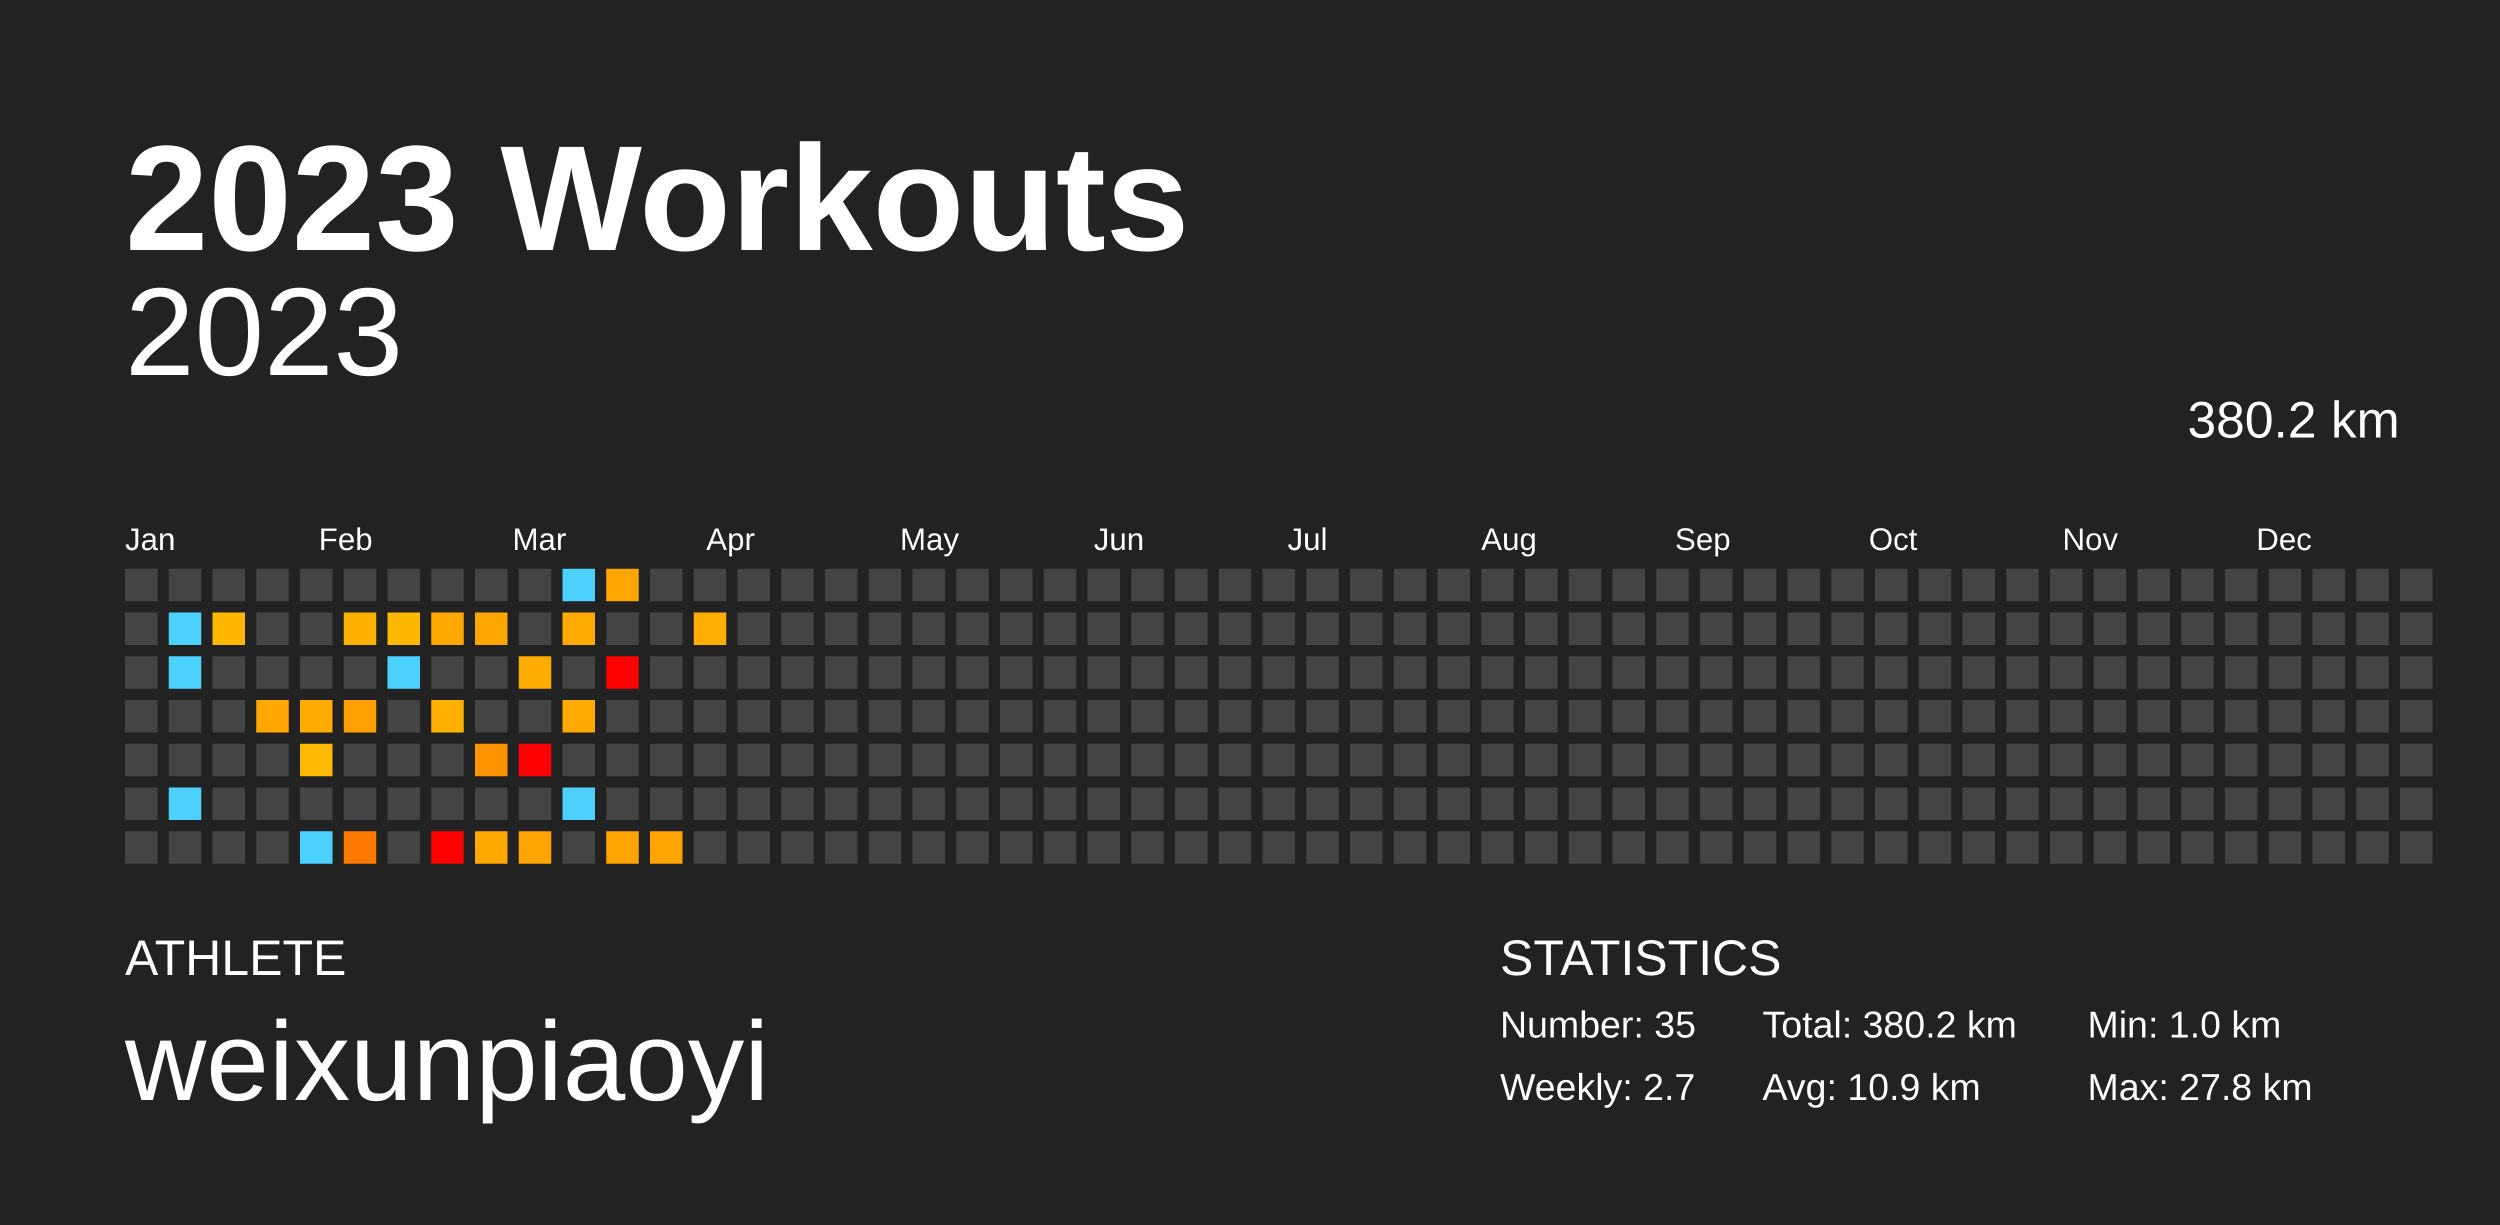
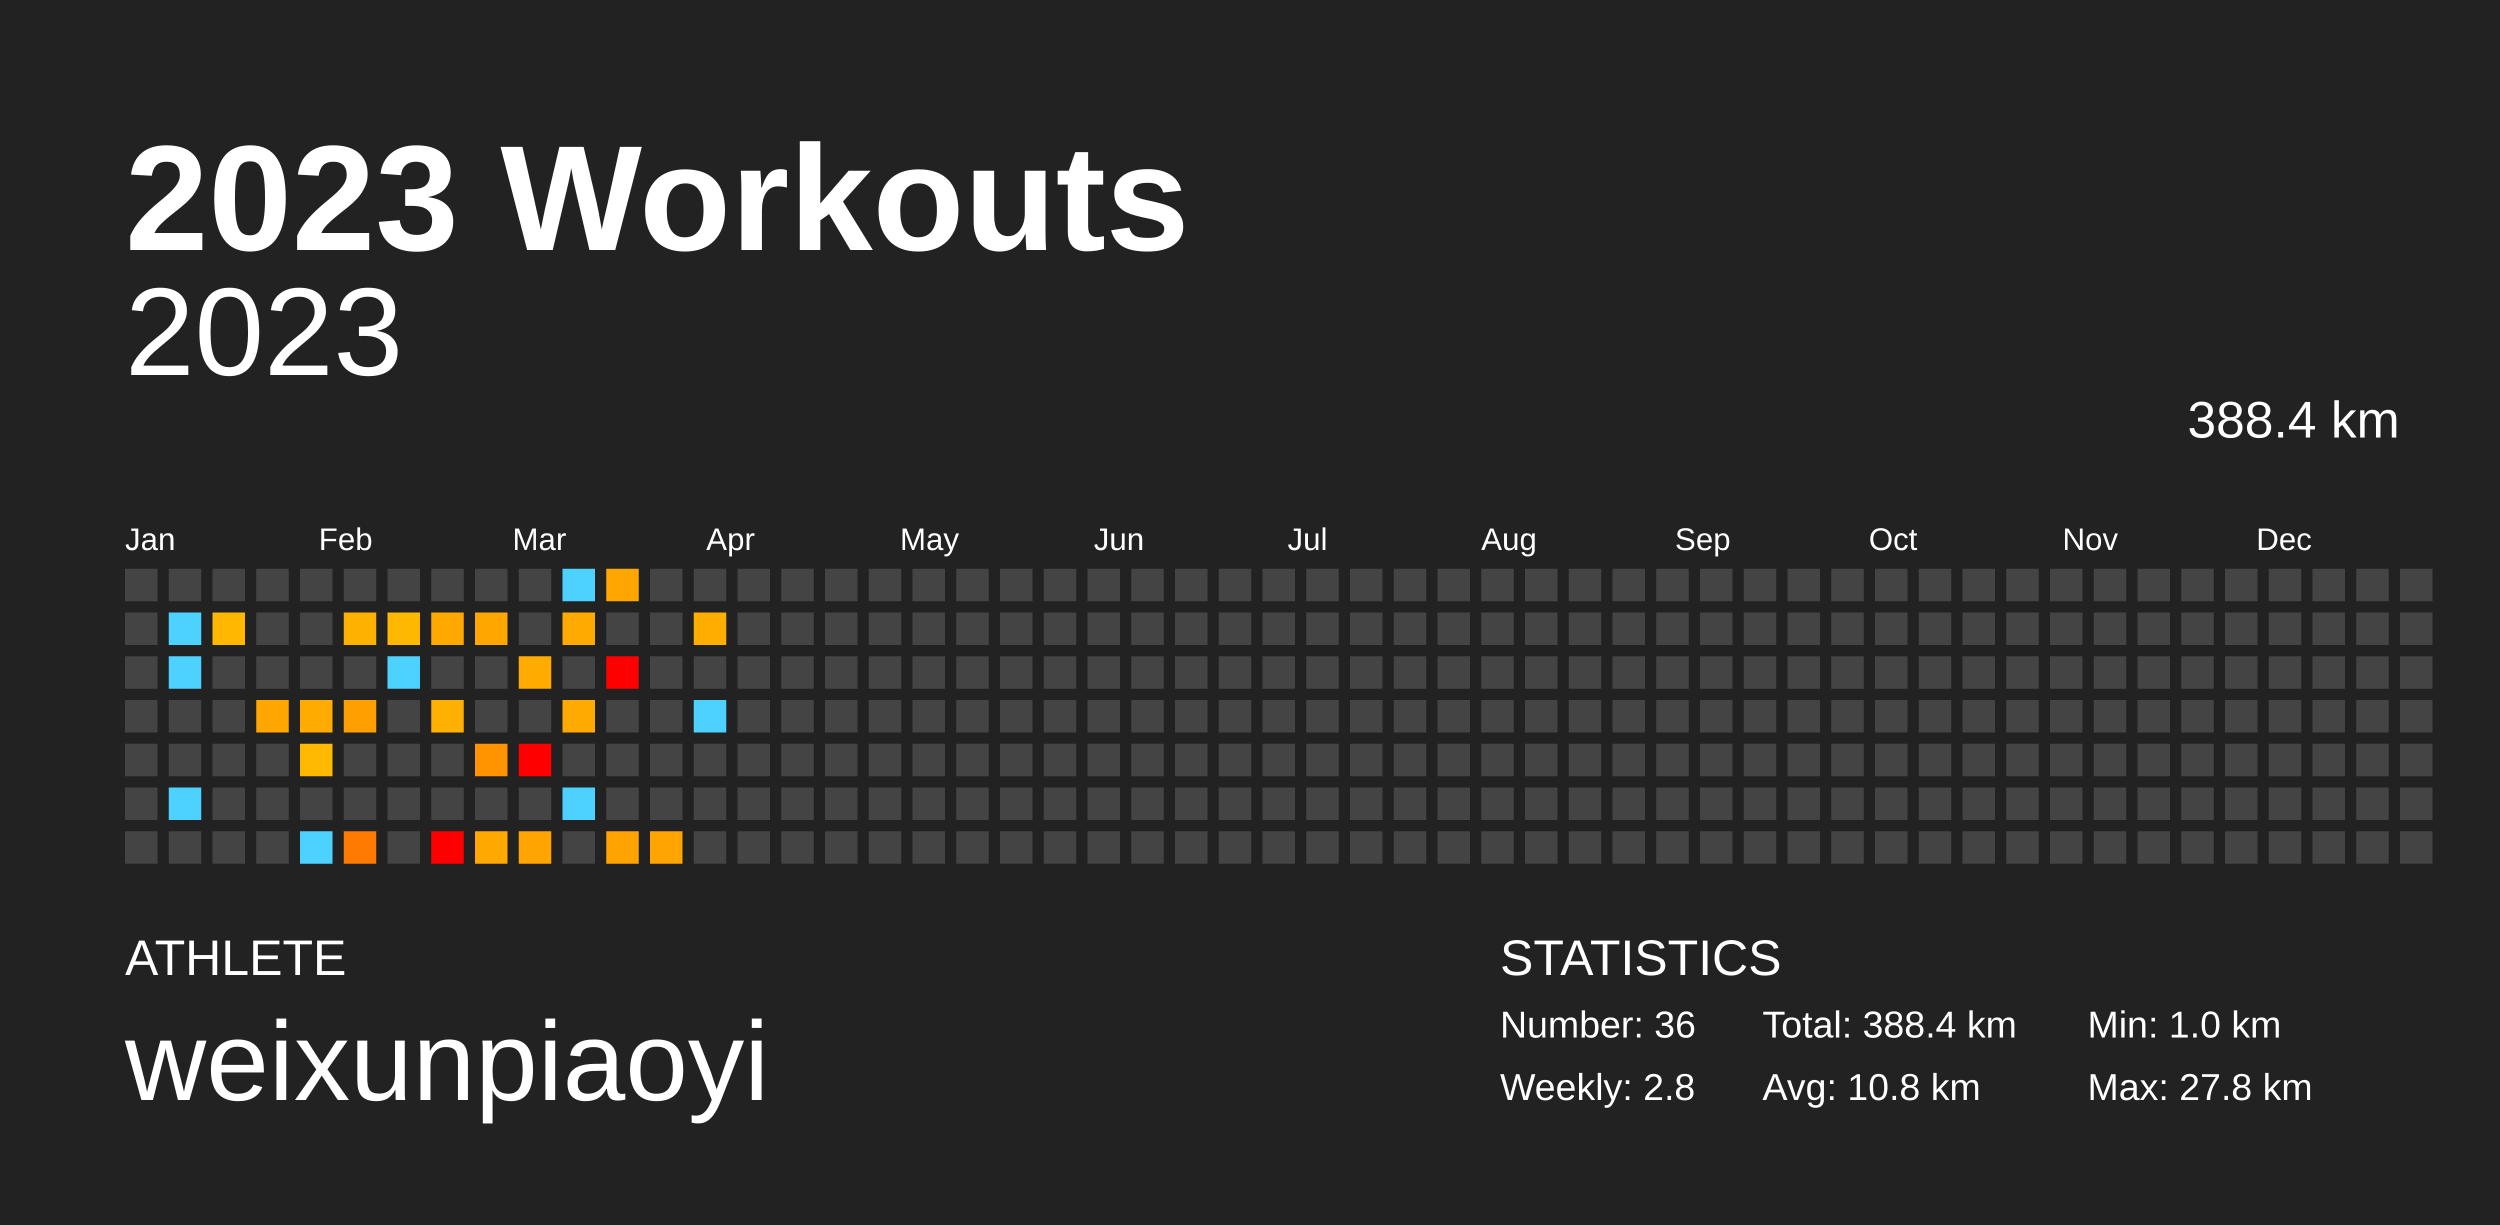
<svg xmlns="http://www.w3.org/2000/svg" baseProfile="full" height="98mm" version="1.1" viewBox="0,0,200,98" width="200mm">
  <defs />
  <rect fill="#222222" height="98" width="200" x="0" y="0" />
  <text fill="#FFFFFF" style="font-size:12px; font-family:Arial; font-weight:bold;" x="10" y="20">2023 Workouts</text>
  <text fill="#FFFFFF" style="font-size:4px; font-family:Arial" x="10" y="78">ATHLETE</text>
  <text fill="#FFFFFF" style="font-size:9px; font-family:Arial" x="10" y="88">weixunpiaoyi</text>
  <text fill="#FFFFFF" style="font-size:4px; font-family:Arial" x="120" y="78">STATISTICS</text>
-   <text fill="#FFFFFF" style="font-size:3px; font-family:Arial" x="120" y="83">Number: 35</text>
-   <text fill="#FFFFFF" style="font-size:3px; font-family:Arial" x="120" y="88">Weekly: 2.7</text>
-   <text fill="#FFFFFF" style="font-size:3px; font-family:Arial" x="141" y="83">Total: 380.2 km</text>
-   <text fill="#FFFFFF" style="font-size:3px; font-family:Arial" x="141" y="88">Avg: 10.9 km</text>
+   <text fill="#FFFFFF" style="font-size:3px; font-family:Arial" x="120" y="83">Number: 36</text>
+   <text fill="#FFFFFF" style="font-size:3px; font-family:Arial" x="120" y="88">Weekly: 2.8</text>
+   <text fill="#FFFFFF" style="font-size:3px; font-family:Arial" x="141" y="83">Total: 388.4 km</text>
+   <text fill="#FFFFFF" style="font-size:3px; font-family:Arial" x="141" y="88">Avg: 10.8 km</text>
  <text fill="#FFFFFF" style="font-size:3px; font-family:Arial" x="167" y="83">Min: 1.0 km</text>
  <text fill="#FFFFFF" style="font-size:3px; font-family:Arial" x="167" y="88">Max: 27.8 km</text>
  <text alignment-baseline="hanging" fill="#FFFFFF" style="font-size:10.0px; font-family:Arial;" x="10" y="30">2023</text>
-   <text alignment-baseline="hanging" fill="#FFFFFF" style="font-size:4.125px; font-family:Arial;" x="175" y="35">380.2 km</text>
+   <text alignment-baseline="hanging" fill="#FFFFFF" style="font-size:4.125px; font-family:Arial;" x="175" y="35">388.4 km</text>
  <text fill="#FFFFFF" style="font-size:2.5px; font-family:Arial" x="10.0" y="44">Jan</text>
  <text fill="#FFFFFF" style="font-size:2.5px; font-family:Arial" x="25.5" y="44">Feb</text>
  <text fill="#FFFFFF" style="font-size:2.5px; font-family:Arial" x="41.0" y="44">Mar</text>
  <text fill="#FFFFFF" style="font-size:2.5px; font-family:Arial" x="56.5" y="44">Apr</text>
  <text fill="#FFFFFF" style="font-size:2.5px; font-family:Arial" x="72.0" y="44">May</text>
  <text fill="#FFFFFF" style="font-size:2.5px; font-family:Arial" x="87.5" y="44">Jun</text>
  <text fill="#FFFFFF" style="font-size:2.5px; font-family:Arial" x="103.0" y="44">Jul</text>
  <text fill="#FFFFFF" style="font-size:2.5px; font-family:Arial" x="118.5" y="44">Aug</text>
  <text fill="#FFFFFF" style="font-size:2.5px; font-family:Arial" x="134.0" y="44">Sep</text>
  <text fill="#FFFFFF" style="font-size:2.5px; font-family:Arial" x="149.5" y="44">Oct</text>
  <text fill="#FFFFFF" style="font-size:2.5px; font-family:Arial" x="165.0" y="44">Nov</text>
  <text fill="#FFFFFF" style="font-size:2.5px; font-family:Arial" x="180.5" y="44">Dec</text>
  <rect fill="#444444" height="2.6" width="2.6" x="10.0" y="45.5" />
  <rect fill="#444444" height="2.6" width="2.6" x="10.0" y="49.0" />
  <rect fill="#444444" height="2.6" width="2.6" x="10.0" y="52.5" />
  <rect fill="#444444" height="2.6" width="2.6" x="10.0" y="56.0" />
  <rect fill="#444444" height="2.6" width="2.6" x="10.0" y="59.5" />
  <rect fill="#444444" height="2.6" width="2.6" x="10.0" y="63.0" />
  <rect fill="#444444" height="2.6" width="2.6" x="10.0" y="66.5" />
  <rect fill="#444444" height="2.6" width="2.6" x="13.5" y="45.5" />
  <rect fill="#4dd2ff" height="2.6" width="2.6" x="13.5" y="49.0" />
  <rect fill="#4dd2ff" height="2.6" width="2.6" x="13.5" y="52.5" />
  <rect fill="#444444" height="2.6" width="2.6" x="13.5" y="56.0" />
  <rect fill="#444444" height="2.6" width="2.6" x="13.5" y="59.5" />
  <rect fill="#4dd2ff" height="2.6" width="2.6" x="13.5" y="63.0" />
  <rect fill="#444444" height="2.6" width="2.6" x="13.5" y="66.5" />
  <rect fill="#444444" height="2.6" width="2.6" x="17.0" y="45.5" />
  <rect fill="#ffb700" height="2.6" width="2.6" x="17.0" y="49.0" />
  <rect fill="#444444" height="2.6" width="2.6" x="17.0" y="52.5" />
  <rect fill="#444444" height="2.6" width="2.6" x="17.0" y="56.0" />
  <rect fill="#444444" height="2.6" width="2.6" x="17.0" y="59.5" />
  <rect fill="#444444" height="2.6" width="2.6" x="17.0" y="63.0" />
  <rect fill="#444444" height="2.6" width="2.6" x="17.0" y="66.5" />
  <rect fill="#444444" height="2.6" width="2.6" x="20.5" y="45.5" />
  <rect fill="#444444" height="2.6" width="2.6" x="20.5" y="49.0" />
  <rect fill="#444444" height="2.6" width="2.6" x="20.5" y="52.5" />
  <rect fill="#ffa600" height="2.6" width="2.6" x="20.5" y="56.0" />
  <rect fill="#444444" height="2.6" width="2.6" x="20.5" y="59.5" />
  <rect fill="#444444" height="2.6" width="2.6" x="20.5" y="63.0" />
  <rect fill="#444444" height="2.6" width="2.6" x="20.5" y="66.5" />
  <rect fill="#444444" height="2.6" width="2.6" x="24.0" y="45.5" />
  <rect fill="#444444" height="2.6" width="2.6" x="24.0" y="49.0" />
  <rect fill="#444444" height="2.6" width="2.6" x="24.0" y="52.5" />
  <rect fill="#ffab00" height="2.6" width="2.6" x="24.0" y="56.0" />
  <rect fill="#ffb900" height="2.6" width="2.6" x="24.0" y="59.5" />
  <rect fill="#444444" height="2.6" width="2.6" x="24.0" y="63.0" />
  <rect fill="#4dd2ff" height="2.6" width="2.6" x="24.0" y="66.5" />
  <rect fill="#444444" height="2.6" width="2.6" x="27.5" y="45.5" />
  <rect fill="#ffb100" height="2.6" width="2.6" x="27.5" y="49.0" />
  <rect fill="#444444" height="2.6" width="2.6" x="27.5" y="52.5" />
  <rect fill="#ff9f00" height="2.6" width="2.6" x="27.5" y="56.0" />
  <rect fill="#444444" height="2.6" width="2.6" x="27.5" y="59.5" />
  <rect fill="#444444" height="2.6" width="2.6" x="27.5" y="63.0" />
  <rect fill="#ff7a00" height="2.6" width="2.6" x="27.5" y="66.5" />
  <rect fill="#444444" height="2.6" width="2.6" x="31.0" y="45.5" />
  <rect fill="#ffb800" height="2.6" width="2.6" x="31.0" y="49.0" />
  <rect fill="#4dd2ff" height="2.6" width="2.6" x="31.0" y="52.5" />
  <rect fill="#444444" height="2.6" width="2.6" x="31.0" y="56.0" />
  <rect fill="#444444" height="2.6" width="2.6" x="31.0" y="59.5" />
  <rect fill="#444444" height="2.6" width="2.6" x="31.0" y="63.0" />
  <rect fill="#444444" height="2.6" width="2.6" x="31.0" y="66.5" />
  <rect fill="#444444" height="2.6" width="2.6" x="34.5" y="45.5" />
  <rect fill="#ffa900" height="2.6" width="2.6" x="34.5" y="49.0" />
  <rect fill="#444444" height="2.6" width="2.6" x="34.5" y="52.5" />
  <rect fill="#ffb000" height="2.6" width="2.6" x="34.5" y="56.0" />
  <rect fill="#444444" height="2.6" width="2.6" x="34.5" y="59.5" />
  <rect fill="#444444" height="2.6" width="2.6" x="34.5" y="63.0" />
  <rect fill="red" height="2.6" width="2.6" x="34.5" y="66.5" />
  <rect fill="#444444" height="2.6" width="2.6" x="38.0" y="45.5" />
  <rect fill="#ffa700" height="2.6" width="2.6" x="38.0" y="49.0" />
  <rect fill="#444444" height="2.6" width="2.6" x="38.0" y="52.5" />
  <rect fill="#444444" height="2.6" width="2.6" x="38.0" y="56.0" />
  <rect fill="#ff9300" height="2.6" width="2.6" x="38.0" y="59.5" />
  <rect fill="#444444" height="2.6" width="2.6" x="38.0" y="63.0" />
  <rect fill="#ffa900" height="2.6" width="2.6" x="38.0" y="66.5" />
  <rect fill="#444444" height="2.6" width="2.6" x="41.5" y="45.5" />
  <rect fill="#444444" height="2.6" width="2.6" x="41.5" y="49.0" />
  <rect fill="#ffab00" height="2.6" width="2.6" x="41.5" y="52.5" />
  <rect fill="#444444" height="2.6" width="2.6" x="41.5" y="56.0" />
  <rect fill="red" height="2.6" width="2.6" x="41.5" y="59.5" />
  <rect fill="#444444" height="2.6" width="2.6" x="41.5" y="63.0" />
  <rect fill="#ffa400" height="2.6" width="2.6" x="41.5" y="66.5" />
  <rect fill="#4dd2ff" height="2.6" width="2.6" x="45.0" y="45.5" />
  <rect fill="#ffaa00" height="2.6" width="2.6" x="45.0" y="49.0" />
  <rect fill="#444444" height="2.6" width="2.6" x="45.0" y="52.5" />
  <rect fill="#ffaa00" height="2.6" width="2.6" x="45.0" y="56.0" />
  <rect fill="#444444" height="2.6" width="2.6" x="45.0" y="59.5" />
  <rect fill="#4dd2ff" height="2.6" width="2.6" x="45.0" y="63.0" />
  <rect fill="#444444" height="2.6" width="2.6" x="45.0" y="66.5" />
  <rect fill="#ffa700" height="2.6" width="2.6" x="48.5" y="45.5" />
  <rect fill="#444444" height="2.6" width="2.6" x="48.5" y="49.0" />
  <rect fill="red" height="2.6" width="2.6" x="48.5" y="52.5" />
  <rect fill="#444444" height="2.6" width="2.6" x="48.5" y="56.0" />
  <rect fill="#444444" height="2.6" width="2.6" x="48.5" y="59.5" />
  <rect fill="#444444" height="2.6" width="2.6" x="48.5" y="63.0" />
  <rect fill="#ffa300" height="2.6" width="2.6" x="48.5" y="66.5" />
  <rect fill="#444444" height="2.6" width="2.6" x="52.0" y="45.5" />
  <rect fill="#444444" height="2.6" width="2.6" x="52.0" y="49.0" />
  <rect fill="#444444" height="2.6" width="2.6" x="52.0" y="52.5" />
  <rect fill="#444444" height="2.6" width="2.6" x="52.0" y="56.0" />
  <rect fill="#444444" height="2.6" width="2.6" x="52.0" y="59.5" />
  <rect fill="#444444" height="2.6" width="2.6" x="52.0" y="63.0" />
  <rect fill="#ffa400" height="2.6" width="2.6" x="52.0" y="66.5" />
  <rect fill="#444444" height="2.6" width="2.6" x="55.5" y="45.5" />
  <rect fill="#ffae00" height="2.6" width="2.6" x="55.5" y="49.0" />
  <rect fill="#444444" height="2.6" width="2.6" x="55.5" y="52.5" />
-   <rect fill="#444444" height="2.6" width="2.6" x="55.5" y="56.0" />
+   <rect fill="#4dd2ff" height="2.6" width="2.6" x="55.5" y="56.0" />
  <rect fill="#444444" height="2.6" width="2.6" x="55.5" y="59.5" />
  <rect fill="#444444" height="2.6" width="2.6" x="55.5" y="63.0" />
  <rect fill="#444444" height="2.6" width="2.6" x="55.5" y="66.5" />
  <rect fill="#444444" height="2.6" width="2.6" x="59.0" y="45.5" />
  <rect fill="#444444" height="2.6" width="2.6" x="59.0" y="49.0" />
  <rect fill="#444444" height="2.6" width="2.6" x="59.0" y="52.5" />
  <rect fill="#444444" height="2.6" width="2.6" x="59.0" y="56.0" />
  <rect fill="#444444" height="2.6" width="2.6" x="59.0" y="59.5" />
  <rect fill="#444444" height="2.6" width="2.6" x="59.0" y="63.0" />
  <rect fill="#444444" height="2.6" width="2.6" x="59.0" y="66.5" />
  <rect fill="#444444" height="2.6" width="2.6" x="62.5" y="45.5" />
  <rect fill="#444444" height="2.6" width="2.6" x="62.5" y="49.0" />
  <rect fill="#444444" height="2.6" width="2.6" x="62.5" y="52.5" />
  <rect fill="#444444" height="2.6" width="2.6" x="62.5" y="56.0" />
  <rect fill="#444444" height="2.6" width="2.6" x="62.5" y="59.5" />
  <rect fill="#444444" height="2.6" width="2.6" x="62.5" y="63.0" />
  <rect fill="#444444" height="2.6" width="2.6" x="62.5" y="66.5" />
  <rect fill="#444444" height="2.6" width="2.6" x="66.0" y="45.5" />
  <rect fill="#444444" height="2.6" width="2.6" x="66.0" y="49.0" />
  <rect fill="#444444" height="2.6" width="2.6" x="66.0" y="52.5" />
  <rect fill="#444444" height="2.6" width="2.6" x="66.0" y="56.0" />
  <rect fill="#444444" height="2.6" width="2.6" x="66.0" y="59.5" />
  <rect fill="#444444" height="2.6" width="2.6" x="66.0" y="63.0" />
  <rect fill="#444444" height="2.6" width="2.6" x="66.0" y="66.5" />
  <rect fill="#444444" height="2.6" width="2.6" x="69.5" y="45.5" />
  <rect fill="#444444" height="2.6" width="2.6" x="69.5" y="49.0" />
  <rect fill="#444444" height="2.6" width="2.6" x="69.5" y="52.5" />
  <rect fill="#444444" height="2.6" width="2.6" x="69.5" y="56.0" />
  <rect fill="#444444" height="2.6" width="2.6" x="69.5" y="59.5" />
  <rect fill="#444444" height="2.6" width="2.6" x="69.5" y="63.0" />
  <rect fill="#444444" height="2.6" width="2.6" x="69.5" y="66.5" />
  <rect fill="#444444" height="2.6" width="2.6" x="73.0" y="45.5" />
  <rect fill="#444444" height="2.6" width="2.6" x="73.0" y="49.0" />
  <rect fill="#444444" height="2.6" width="2.6" x="73.0" y="52.5" />
  <rect fill="#444444" height="2.6" width="2.6" x="73.0" y="56.0" />
  <rect fill="#444444" height="2.6" width="2.6" x="73.0" y="59.5" />
  <rect fill="#444444" height="2.6" width="2.6" x="73.0" y="63.0" />
  <rect fill="#444444" height="2.6" width="2.6" x="73.0" y="66.5" />
  <rect fill="#444444" height="2.6" width="2.6" x="76.5" y="45.5" />
  <rect fill="#444444" height="2.6" width="2.6" x="76.5" y="49.0" />
  <rect fill="#444444" height="2.6" width="2.6" x="76.5" y="52.5" />
  <rect fill="#444444" height="2.6" width="2.6" x="76.5" y="56.0" />
  <rect fill="#444444" height="2.6" width="2.6" x="76.5" y="59.5" />
  <rect fill="#444444" height="2.6" width="2.6" x="76.5" y="63.0" />
  <rect fill="#444444" height="2.6" width="2.6" x="76.5" y="66.5" />
  <rect fill="#444444" height="2.6" width="2.6" x="80.0" y="45.5" />
  <rect fill="#444444" height="2.6" width="2.6" x="80.0" y="49.0" />
  <rect fill="#444444" height="2.6" width="2.6" x="80.0" y="52.5" />
  <rect fill="#444444" height="2.6" width="2.6" x="80.0" y="56.0" />
  <rect fill="#444444" height="2.6" width="2.6" x="80.0" y="59.5" />
  <rect fill="#444444" height="2.6" width="2.6" x="80.0" y="63.0" />
  <rect fill="#444444" height="2.6" width="2.6" x="80.0" y="66.5" />
  <rect fill="#444444" height="2.6" width="2.6" x="83.5" y="45.5" />
  <rect fill="#444444" height="2.6" width="2.6" x="83.5" y="49.0" />
  <rect fill="#444444" height="2.6" width="2.6" x="83.5" y="52.5" />
  <rect fill="#444444" height="2.6" width="2.6" x="83.5" y="56.0" />
  <rect fill="#444444" height="2.6" width="2.6" x="83.5" y="59.5" />
  <rect fill="#444444" height="2.6" width="2.6" x="83.5" y="63.0" />
  <rect fill="#444444" height="2.6" width="2.6" x="83.5" y="66.5" />
  <rect fill="#444444" height="2.6" width="2.6" x="87.0" y="45.5" />
  <rect fill="#444444" height="2.6" width="2.6" x="87.0" y="49.0" />
  <rect fill="#444444" height="2.6" width="2.6" x="87.0" y="52.5" />
  <rect fill="#444444" height="2.6" width="2.6" x="87.0" y="56.0" />
  <rect fill="#444444" height="2.6" width="2.6" x="87.0" y="59.5" />
  <rect fill="#444444" height="2.6" width="2.6" x="87.0" y="63.0" />
  <rect fill="#444444" height="2.6" width="2.6" x="87.0" y="66.5" />
  <rect fill="#444444" height="2.6" width="2.6" x="90.5" y="45.5" />
  <rect fill="#444444" height="2.6" width="2.6" x="90.5" y="49.0" />
  <rect fill="#444444" height="2.6" width="2.6" x="90.5" y="52.5" />
  <rect fill="#444444" height="2.6" width="2.6" x="90.5" y="56.0" />
  <rect fill="#444444" height="2.6" width="2.6" x="90.5" y="59.5" />
  <rect fill="#444444" height="2.6" width="2.6" x="90.5" y="63.0" />
  <rect fill="#444444" height="2.6" width="2.6" x="90.5" y="66.5" />
  <rect fill="#444444" height="2.6" width="2.6" x="94.0" y="45.5" />
  <rect fill="#444444" height="2.6" width="2.6" x="94.0" y="49.0" />
  <rect fill="#444444" height="2.6" width="2.6" x="94.0" y="52.5" />
  <rect fill="#444444" height="2.6" width="2.6" x="94.0" y="56.0" />
  <rect fill="#444444" height="2.6" width="2.6" x="94.0" y="59.5" />
  <rect fill="#444444" height="2.6" width="2.6" x="94.0" y="63.0" />
  <rect fill="#444444" height="2.6" width="2.6" x="94.0" y="66.5" />
  <rect fill="#444444" height="2.6" width="2.6" x="97.5" y="45.5" />
  <rect fill="#444444" height="2.6" width="2.6" x="97.5" y="49.0" />
  <rect fill="#444444" height="2.6" width="2.6" x="97.5" y="52.5" />
  <rect fill="#444444" height="2.6" width="2.6" x="97.5" y="56.0" />
  <rect fill="#444444" height="2.6" width="2.6" x="97.5" y="59.5" />
  <rect fill="#444444" height="2.6" width="2.6" x="97.5" y="63.0" />
  <rect fill="#444444" height="2.6" width="2.6" x="97.5" y="66.5" />
  <rect fill="#444444" height="2.6" width="2.6" x="101.0" y="45.5" />
  <rect fill="#444444" height="2.6" width="2.6" x="101.0" y="49.0" />
  <rect fill="#444444" height="2.6" width="2.6" x="101.0" y="52.5" />
  <rect fill="#444444" height="2.6" width="2.6" x="101.0" y="56.0" />
  <rect fill="#444444" height="2.6" width="2.6" x="101.0" y="59.5" />
  <rect fill="#444444" height="2.6" width="2.6" x="101.0" y="63.0" />
  <rect fill="#444444" height="2.6" width="2.6" x="101.0" y="66.5" />
  <rect fill="#444444" height="2.6" width="2.6" x="104.5" y="45.5" />
  <rect fill="#444444" height="2.6" width="2.6" x="104.5" y="49.0" />
  <rect fill="#444444" height="2.6" width="2.6" x="104.5" y="52.5" />
  <rect fill="#444444" height="2.6" width="2.6" x="104.5" y="56.0" />
  <rect fill="#444444" height="2.6" width="2.6" x="104.5" y="59.5" />
  <rect fill="#444444" height="2.6" width="2.6" x="104.5" y="63.0" />
  <rect fill="#444444" height="2.6" width="2.6" x="104.5" y="66.5" />
  <rect fill="#444444" height="2.6" width="2.6" x="108.0" y="45.5" />
  <rect fill="#444444" height="2.6" width="2.6" x="108.0" y="49.0" />
  <rect fill="#444444" height="2.6" width="2.6" x="108.0" y="52.5" />
  <rect fill="#444444" height="2.6" width="2.6" x="108.0" y="56.0" />
  <rect fill="#444444" height="2.6" width="2.6" x="108.0" y="59.5" />
  <rect fill="#444444" height="2.6" width="2.6" x="108.0" y="63.0" />
  <rect fill="#444444" height="2.6" width="2.6" x="108.0" y="66.5" />
  <rect fill="#444444" height="2.6" width="2.6" x="111.5" y="45.5" />
  <rect fill="#444444" height="2.6" width="2.6" x="111.5" y="49.0" />
  <rect fill="#444444" height="2.6" width="2.6" x="111.5" y="52.5" />
  <rect fill="#444444" height="2.6" width="2.6" x="111.5" y="56.0" />
  <rect fill="#444444" height="2.6" width="2.6" x="111.5" y="59.5" />
  <rect fill="#444444" height="2.6" width="2.6" x="111.5" y="63.0" />
  <rect fill="#444444" height="2.6" width="2.6" x="111.5" y="66.5" />
  <rect fill="#444444" height="2.6" width="2.6" x="115.0" y="45.5" />
  <rect fill="#444444" height="2.6" width="2.6" x="115.0" y="49.0" />
  <rect fill="#444444" height="2.6" width="2.6" x="115.0" y="52.5" />
  <rect fill="#444444" height="2.6" width="2.6" x="115.0" y="56.0" />
  <rect fill="#444444" height="2.6" width="2.6" x="115.0" y="59.5" />
  <rect fill="#444444" height="2.6" width="2.6" x="115.0" y="63.0" />
  <rect fill="#444444" height="2.6" width="2.6" x="115.0" y="66.5" />
  <rect fill="#444444" height="2.6" width="2.6" x="118.5" y="45.5" />
  <rect fill="#444444" height="2.6" width="2.6" x="118.5" y="49.0" />
  <rect fill="#444444" height="2.6" width="2.6" x="118.5" y="52.5" />
  <rect fill="#444444" height="2.6" width="2.6" x="118.5" y="56.0" />
  <rect fill="#444444" height="2.6" width="2.6" x="118.5" y="59.5" />
  <rect fill="#444444" height="2.6" width="2.6" x="118.5" y="63.0" />
  <rect fill="#444444" height="2.6" width="2.6" x="118.5" y="66.5" />
  <rect fill="#444444" height="2.6" width="2.6" x="122.0" y="45.5" />
  <rect fill="#444444" height="2.6" width="2.6" x="122.0" y="49.0" />
  <rect fill="#444444" height="2.6" width="2.6" x="122.0" y="52.5" />
  <rect fill="#444444" height="2.6" width="2.6" x="122.0" y="56.0" />
  <rect fill="#444444" height="2.6" width="2.6" x="122.0" y="59.5" />
  <rect fill="#444444" height="2.6" width="2.6" x="122.0" y="63.0" />
  <rect fill="#444444" height="2.6" width="2.6" x="122.0" y="66.5" />
  <rect fill="#444444" height="2.6" width="2.6" x="125.5" y="45.5" />
  <rect fill="#444444" height="2.6" width="2.6" x="125.5" y="49.0" />
  <rect fill="#444444" height="2.6" width="2.6" x="125.5" y="52.5" />
  <rect fill="#444444" height="2.6" width="2.6" x="125.5" y="56.0" />
  <rect fill="#444444" height="2.6" width="2.6" x="125.5" y="59.5" />
  <rect fill="#444444" height="2.6" width="2.6" x="125.5" y="63.0" />
  <rect fill="#444444" height="2.6" width="2.6" x="125.5" y="66.5" />
  <rect fill="#444444" height="2.6" width="2.6" x="129.0" y="45.5" />
  <rect fill="#444444" height="2.6" width="2.6" x="129.0" y="49.0" />
  <rect fill="#444444" height="2.6" width="2.6" x="129.0" y="52.5" />
  <rect fill="#444444" height="2.6" width="2.6" x="129.0" y="56.0" />
  <rect fill="#444444" height="2.6" width="2.6" x="129.0" y="59.5" />
  <rect fill="#444444" height="2.6" width="2.6" x="129.0" y="63.0" />
  <rect fill="#444444" height="2.6" width="2.6" x="129.0" y="66.5" />
  <rect fill="#444444" height="2.6" width="2.6" x="132.5" y="45.5" />
  <rect fill="#444444" height="2.6" width="2.6" x="132.5" y="49.0" />
  <rect fill="#444444" height="2.6" width="2.6" x="132.5" y="52.5" />
  <rect fill="#444444" height="2.6" width="2.6" x="132.5" y="56.0" />
  <rect fill="#444444" height="2.6" width="2.6" x="132.5" y="59.5" />
  <rect fill="#444444" height="2.6" width="2.6" x="132.5" y="63.0" />
  <rect fill="#444444" height="2.6" width="2.6" x="132.5" y="66.5" />
  <rect fill="#444444" height="2.6" width="2.6" x="136.0" y="45.5" />
  <rect fill="#444444" height="2.6" width="2.6" x="136.0" y="49.0" />
  <rect fill="#444444" height="2.6" width="2.6" x="136.0" y="52.5" />
  <rect fill="#444444" height="2.6" width="2.6" x="136.0" y="56.0" />
  <rect fill="#444444" height="2.6" width="2.6" x="136.0" y="59.5" />
  <rect fill="#444444" height="2.6" width="2.6" x="136.0" y="63.0" />
  <rect fill="#444444" height="2.6" width="2.6" x="136.0" y="66.5" />
  <rect fill="#444444" height="2.6" width="2.6" x="139.5" y="45.5" />
  <rect fill="#444444" height="2.6" width="2.6" x="139.5" y="49.0" />
  <rect fill="#444444" height="2.6" width="2.6" x="139.5" y="52.5" />
  <rect fill="#444444" height="2.6" width="2.6" x="139.5" y="56.0" />
  <rect fill="#444444" height="2.6" width="2.6" x="139.5" y="59.5" />
  <rect fill="#444444" height="2.6" width="2.6" x="139.5" y="63.0" />
  <rect fill="#444444" height="2.6" width="2.6" x="139.5" y="66.5" />
  <rect fill="#444444" height="2.6" width="2.6" x="143.0" y="45.5" />
  <rect fill="#444444" height="2.6" width="2.6" x="143.0" y="49.0" />
  <rect fill="#444444" height="2.6" width="2.6" x="143.0" y="52.5" />
  <rect fill="#444444" height="2.6" width="2.6" x="143.0" y="56.0" />
  <rect fill="#444444" height="2.6" width="2.6" x="143.0" y="59.5" />
  <rect fill="#444444" height="2.6" width="2.6" x="143.0" y="63.0" />
  <rect fill="#444444" height="2.6" width="2.6" x="143.0" y="66.5" />
  <rect fill="#444444" height="2.6" width="2.6" x="146.5" y="45.5" />
  <rect fill="#444444" height="2.6" width="2.6" x="146.5" y="49.0" />
  <rect fill="#444444" height="2.6" width="2.6" x="146.5" y="52.5" />
  <rect fill="#444444" height="2.6" width="2.6" x="146.5" y="56.0" />
  <rect fill="#444444" height="2.6" width="2.6" x="146.5" y="59.5" />
  <rect fill="#444444" height="2.6" width="2.6" x="146.5" y="63.0" />
  <rect fill="#444444" height="2.6" width="2.6" x="146.5" y="66.5" />
  <rect fill="#444444" height="2.6" width="2.6" x="150.0" y="45.5" />
  <rect fill="#444444" height="2.6" width="2.6" x="150.0" y="49.0" />
  <rect fill="#444444" height="2.6" width="2.6" x="150.0" y="52.5" />
  <rect fill="#444444" height="2.6" width="2.6" x="150.0" y="56.0" />
  <rect fill="#444444" height="2.6" width="2.6" x="150.0" y="59.5" />
  <rect fill="#444444" height="2.6" width="2.6" x="150.0" y="63.0" />
  <rect fill="#444444" height="2.6" width="2.6" x="150.0" y="66.5" />
  <rect fill="#444444" height="2.6" width="2.6" x="153.5" y="45.5" />
  <rect fill="#444444" height="2.6" width="2.6" x="153.5" y="49.0" />
  <rect fill="#444444" height="2.6" width="2.6" x="153.5" y="52.5" />
  <rect fill="#444444" height="2.6" width="2.6" x="153.5" y="56.0" />
  <rect fill="#444444" height="2.6" width="2.6" x="153.5" y="59.5" />
  <rect fill="#444444" height="2.6" width="2.6" x="153.5" y="63.0" />
  <rect fill="#444444" height="2.6" width="2.6" x="153.5" y="66.5" />
  <rect fill="#444444" height="2.6" width="2.6" x="157.0" y="45.5" />
  <rect fill="#444444" height="2.6" width="2.6" x="157.0" y="49.0" />
  <rect fill="#444444" height="2.6" width="2.6" x="157.0" y="52.5" />
  <rect fill="#444444" height="2.6" width="2.6" x="157.0" y="56.0" />
  <rect fill="#444444" height="2.6" width="2.6" x="157.0" y="59.5" />
  <rect fill="#444444" height="2.6" width="2.6" x="157.0" y="63.0" />
  <rect fill="#444444" height="2.6" width="2.6" x="157.0" y="66.5" />
  <rect fill="#444444" height="2.6" width="2.6" x="160.5" y="45.5" />
  <rect fill="#444444" height="2.6" width="2.6" x="160.5" y="49.0" />
  <rect fill="#444444" height="2.6" width="2.6" x="160.5" y="52.5" />
  <rect fill="#444444" height="2.6" width="2.6" x="160.5" y="56.0" />
  <rect fill="#444444" height="2.6" width="2.6" x="160.5" y="59.5" />
  <rect fill="#444444" height="2.6" width="2.6" x="160.5" y="63.0" />
  <rect fill="#444444" height="2.6" width="2.6" x="160.5" y="66.5" />
  <rect fill="#444444" height="2.6" width="2.6" x="164.0" y="45.5" />
  <rect fill="#444444" height="2.6" width="2.6" x="164.0" y="49.0" />
  <rect fill="#444444" height="2.6" width="2.6" x="164.0" y="52.5" />
  <rect fill="#444444" height="2.6" width="2.6" x="164.0" y="56.0" />
  <rect fill="#444444" height="2.6" width="2.6" x="164.0" y="59.5" />
  <rect fill="#444444" height="2.6" width="2.6" x="164.0" y="63.0" />
  <rect fill="#444444" height="2.6" width="2.6" x="164.0" y="66.5" />
  <rect fill="#444444" height="2.6" width="2.6" x="167.5" y="45.5" />
  <rect fill="#444444" height="2.6" width="2.6" x="167.5" y="49.0" />
  <rect fill="#444444" height="2.6" width="2.6" x="167.5" y="52.5" />
  <rect fill="#444444" height="2.6" width="2.6" x="167.5" y="56.0" />
  <rect fill="#444444" height="2.6" width="2.6" x="167.5" y="59.5" />
  <rect fill="#444444" height="2.6" width="2.6" x="167.5" y="63.0" />
  <rect fill="#444444" height="2.6" width="2.6" x="167.5" y="66.5" />
  <rect fill="#444444" height="2.6" width="2.6" x="171.0" y="45.5" />
  <rect fill="#444444" height="2.6" width="2.6" x="171.0" y="49.0" />
  <rect fill="#444444" height="2.6" width="2.6" x="171.0" y="52.5" />
  <rect fill="#444444" height="2.6" width="2.6" x="171.0" y="56.0" />
  <rect fill="#444444" height="2.6" width="2.6" x="171.0" y="59.5" />
  <rect fill="#444444" height="2.6" width="2.6" x="171.0" y="63.0" />
  <rect fill="#444444" height="2.6" width="2.6" x="171.0" y="66.5" />
  <rect fill="#444444" height="2.6" width="2.6" x="174.5" y="45.5" />
  <rect fill="#444444" height="2.6" width="2.6" x="174.5" y="49.0" />
  <rect fill="#444444" height="2.6" width="2.6" x="174.5" y="52.5" />
  <rect fill="#444444" height="2.6" width="2.6" x="174.5" y="56.0" />
  <rect fill="#444444" height="2.6" width="2.6" x="174.5" y="59.5" />
  <rect fill="#444444" height="2.6" width="2.6" x="174.5" y="63.0" />
  <rect fill="#444444" height="2.6" width="2.6" x="174.5" y="66.5" />
  <rect fill="#444444" height="2.6" width="2.6" x="178.0" y="45.5" />
  <rect fill="#444444" height="2.6" width="2.6" x="178.0" y="49.0" />
  <rect fill="#444444" height="2.6" width="2.6" x="178.0" y="52.5" />
  <rect fill="#444444" height="2.6" width="2.6" x="178.0" y="56.0" />
  <rect fill="#444444" height="2.6" width="2.6" x="178.0" y="59.5" />
  <rect fill="#444444" height="2.6" width="2.6" x="178.0" y="63.0" />
  <rect fill="#444444" height="2.6" width="2.6" x="178.0" y="66.5" />
  <rect fill="#444444" height="2.6" width="2.6" x="181.5" y="45.5" />
  <rect fill="#444444" height="2.6" width="2.6" x="181.5" y="49.0" />
  <rect fill="#444444" height="2.6" width="2.6" x="181.5" y="52.5" />
  <rect fill="#444444" height="2.6" width="2.6" x="181.5" y="56.0" />
  <rect fill="#444444" height="2.6" width="2.6" x="181.5" y="59.5" />
  <rect fill="#444444" height="2.6" width="2.6" x="181.5" y="63.0" />
  <rect fill="#444444" height="2.6" width="2.6" x="181.5" y="66.5" />
  <rect fill="#444444" height="2.6" width="2.6" x="185.0" y="45.5" />
  <rect fill="#444444" height="2.6" width="2.6" x="185.0" y="49.0" />
  <rect fill="#444444" height="2.6" width="2.6" x="185.0" y="52.5" />
  <rect fill="#444444" height="2.6" width="2.6" x="185.0" y="56.0" />
  <rect fill="#444444" height="2.6" width="2.6" x="185.0" y="59.5" />
  <rect fill="#444444" height="2.6" width="2.6" x="185.0" y="63.0" />
  <rect fill="#444444" height="2.6" width="2.6" x="185.0" y="66.5" />
  <rect fill="#444444" height="2.6" width="2.6" x="188.5" y="45.5" />
  <rect fill="#444444" height="2.6" width="2.6" x="188.5" y="49.0" />
  <rect fill="#444444" height="2.6" width="2.6" x="188.5" y="52.5" />
  <rect fill="#444444" height="2.6" width="2.6" x="188.5" y="56.0" />
  <rect fill="#444444" height="2.6" width="2.6" x="188.5" y="59.5" />
  <rect fill="#444444" height="2.6" width="2.6" x="188.5" y="63.0" />
  <rect fill="#444444" height="2.6" width="2.6" x="188.5" y="66.5" />
  <rect fill="#444444" height="2.6" width="2.6" x="192.0" y="45.5" />
  <rect fill="#444444" height="2.6" width="2.6" x="192.0" y="49.0" />
  <rect fill="#444444" height="2.6" width="2.6" x="192.0" y="52.5" />
  <rect fill="#444444" height="2.6" width="2.6" x="192.0" y="56.0" />
  <rect fill="#444444" height="2.6" width="2.6" x="192.0" y="59.5" />
  <rect fill="#444444" height="2.6" width="2.6" x="192.0" y="63.0" />
  <rect fill="#444444" height="2.6" width="2.6" x="192.0" y="66.5" />
</svg>
